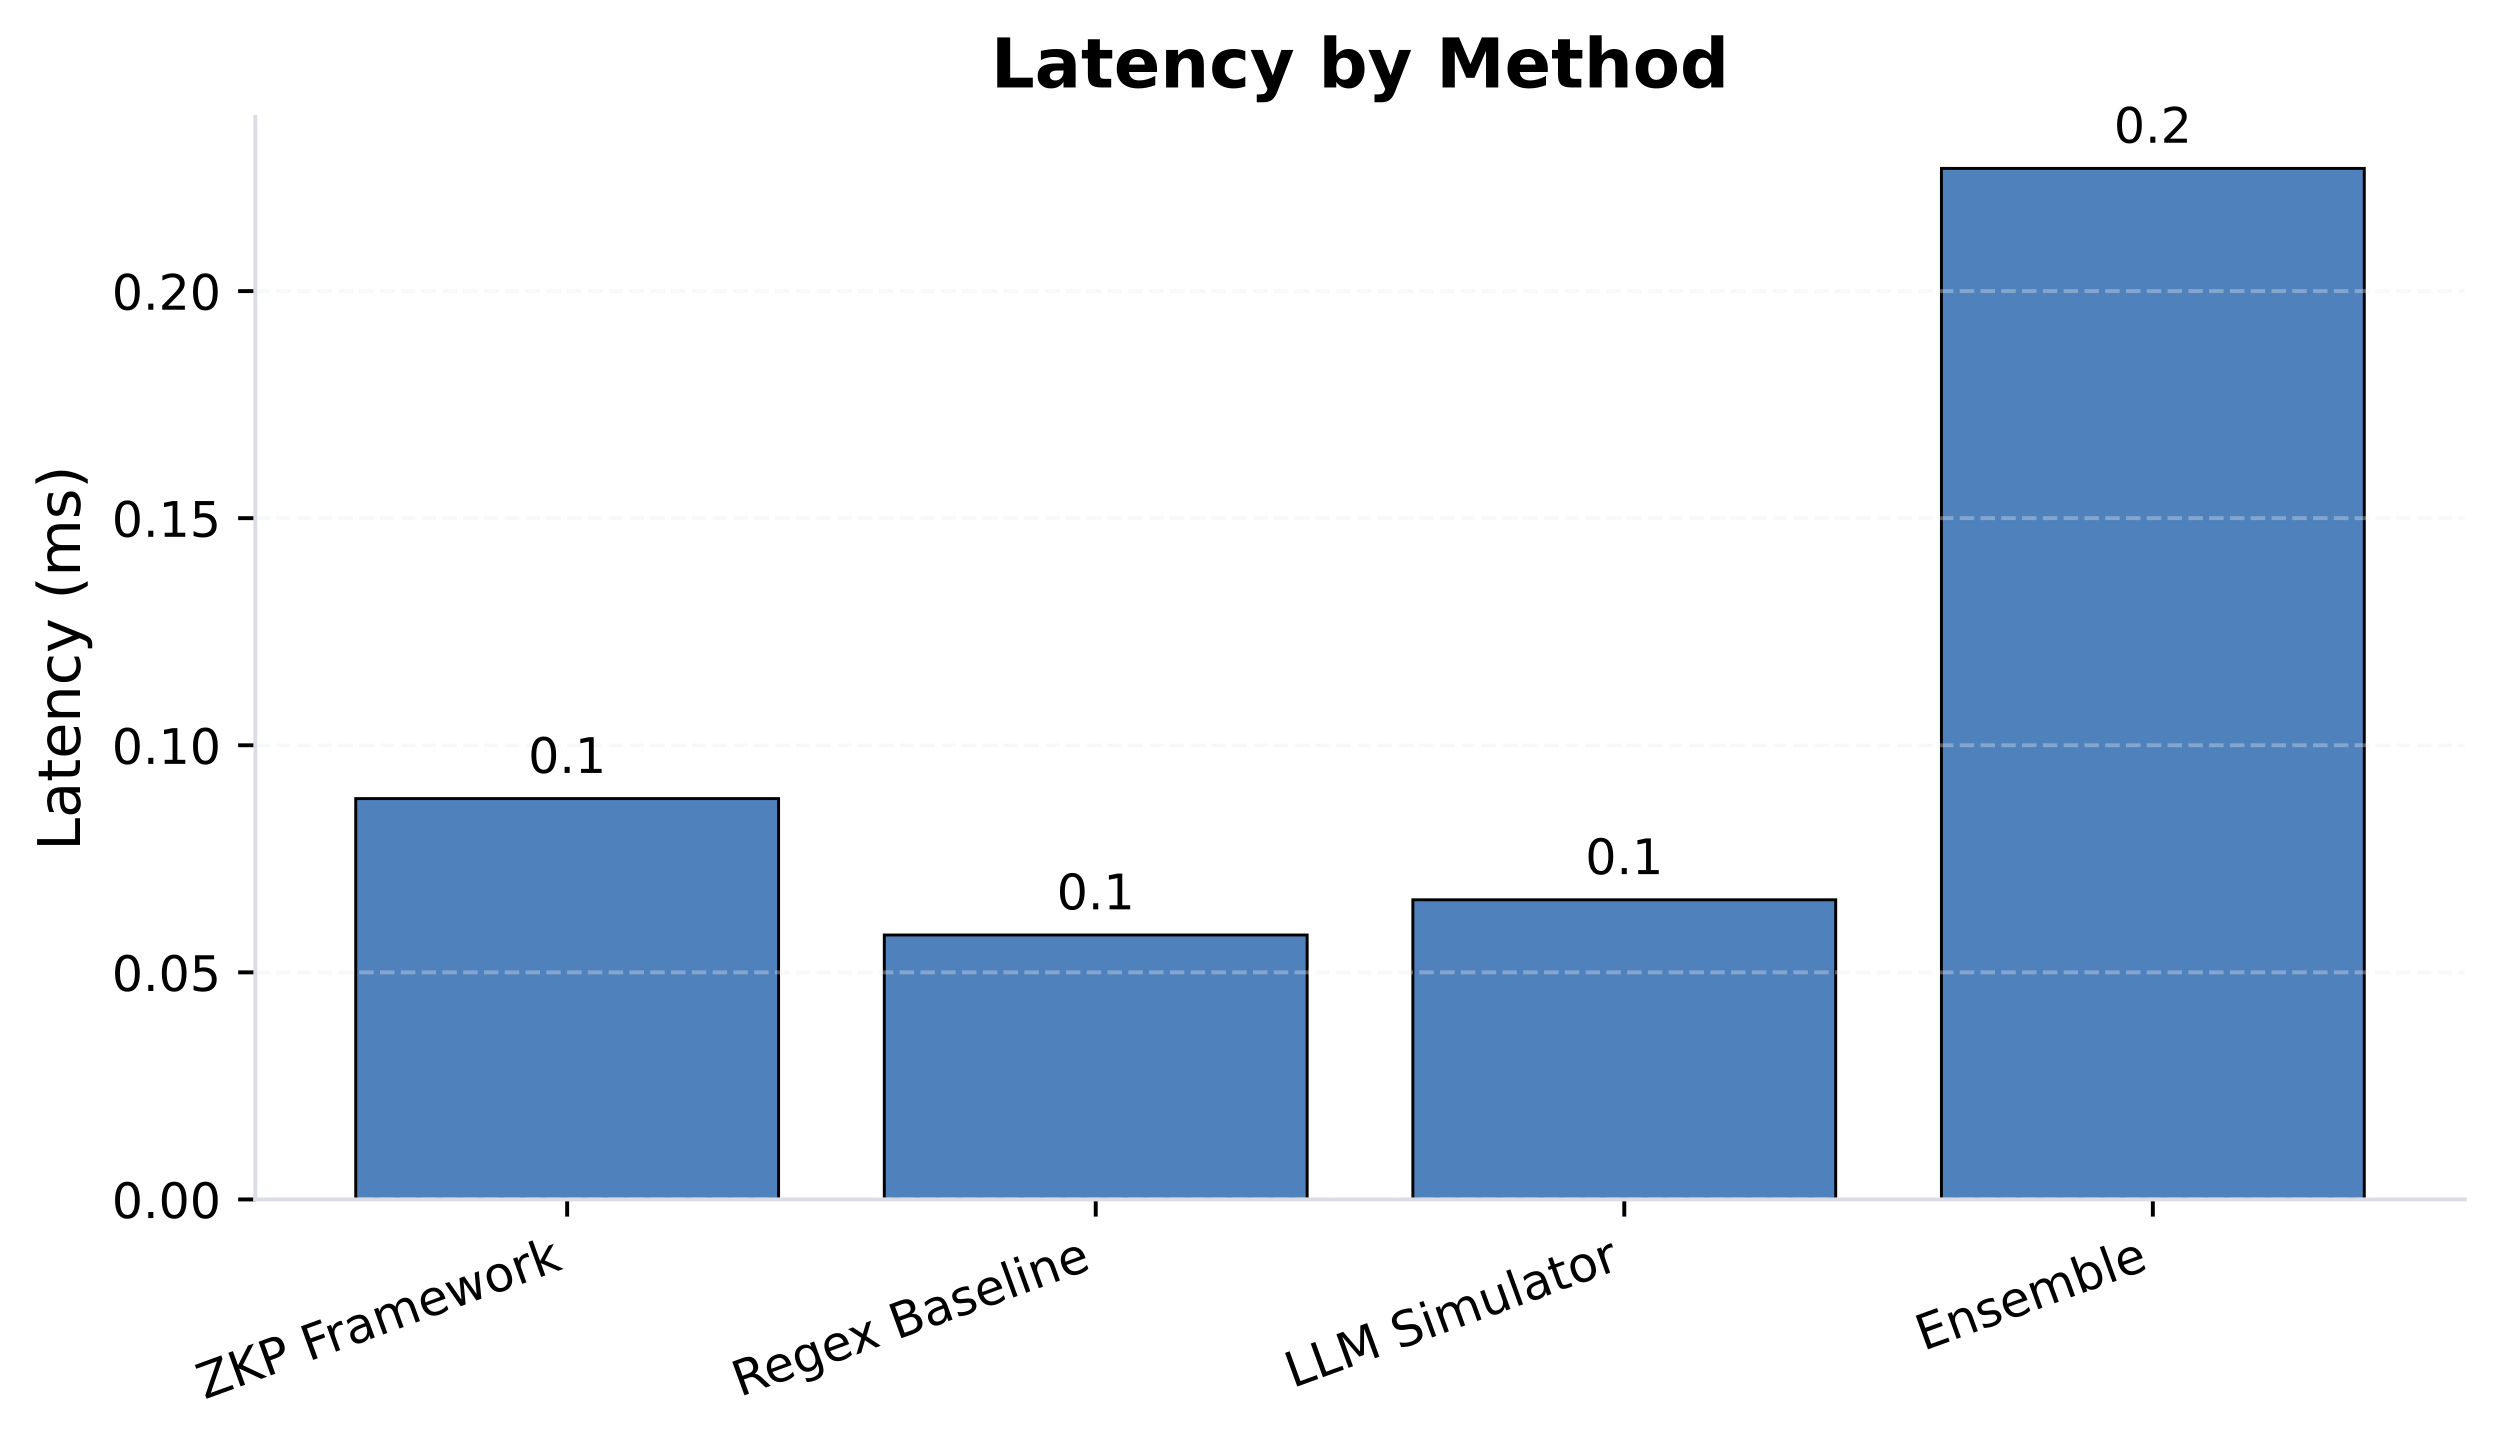
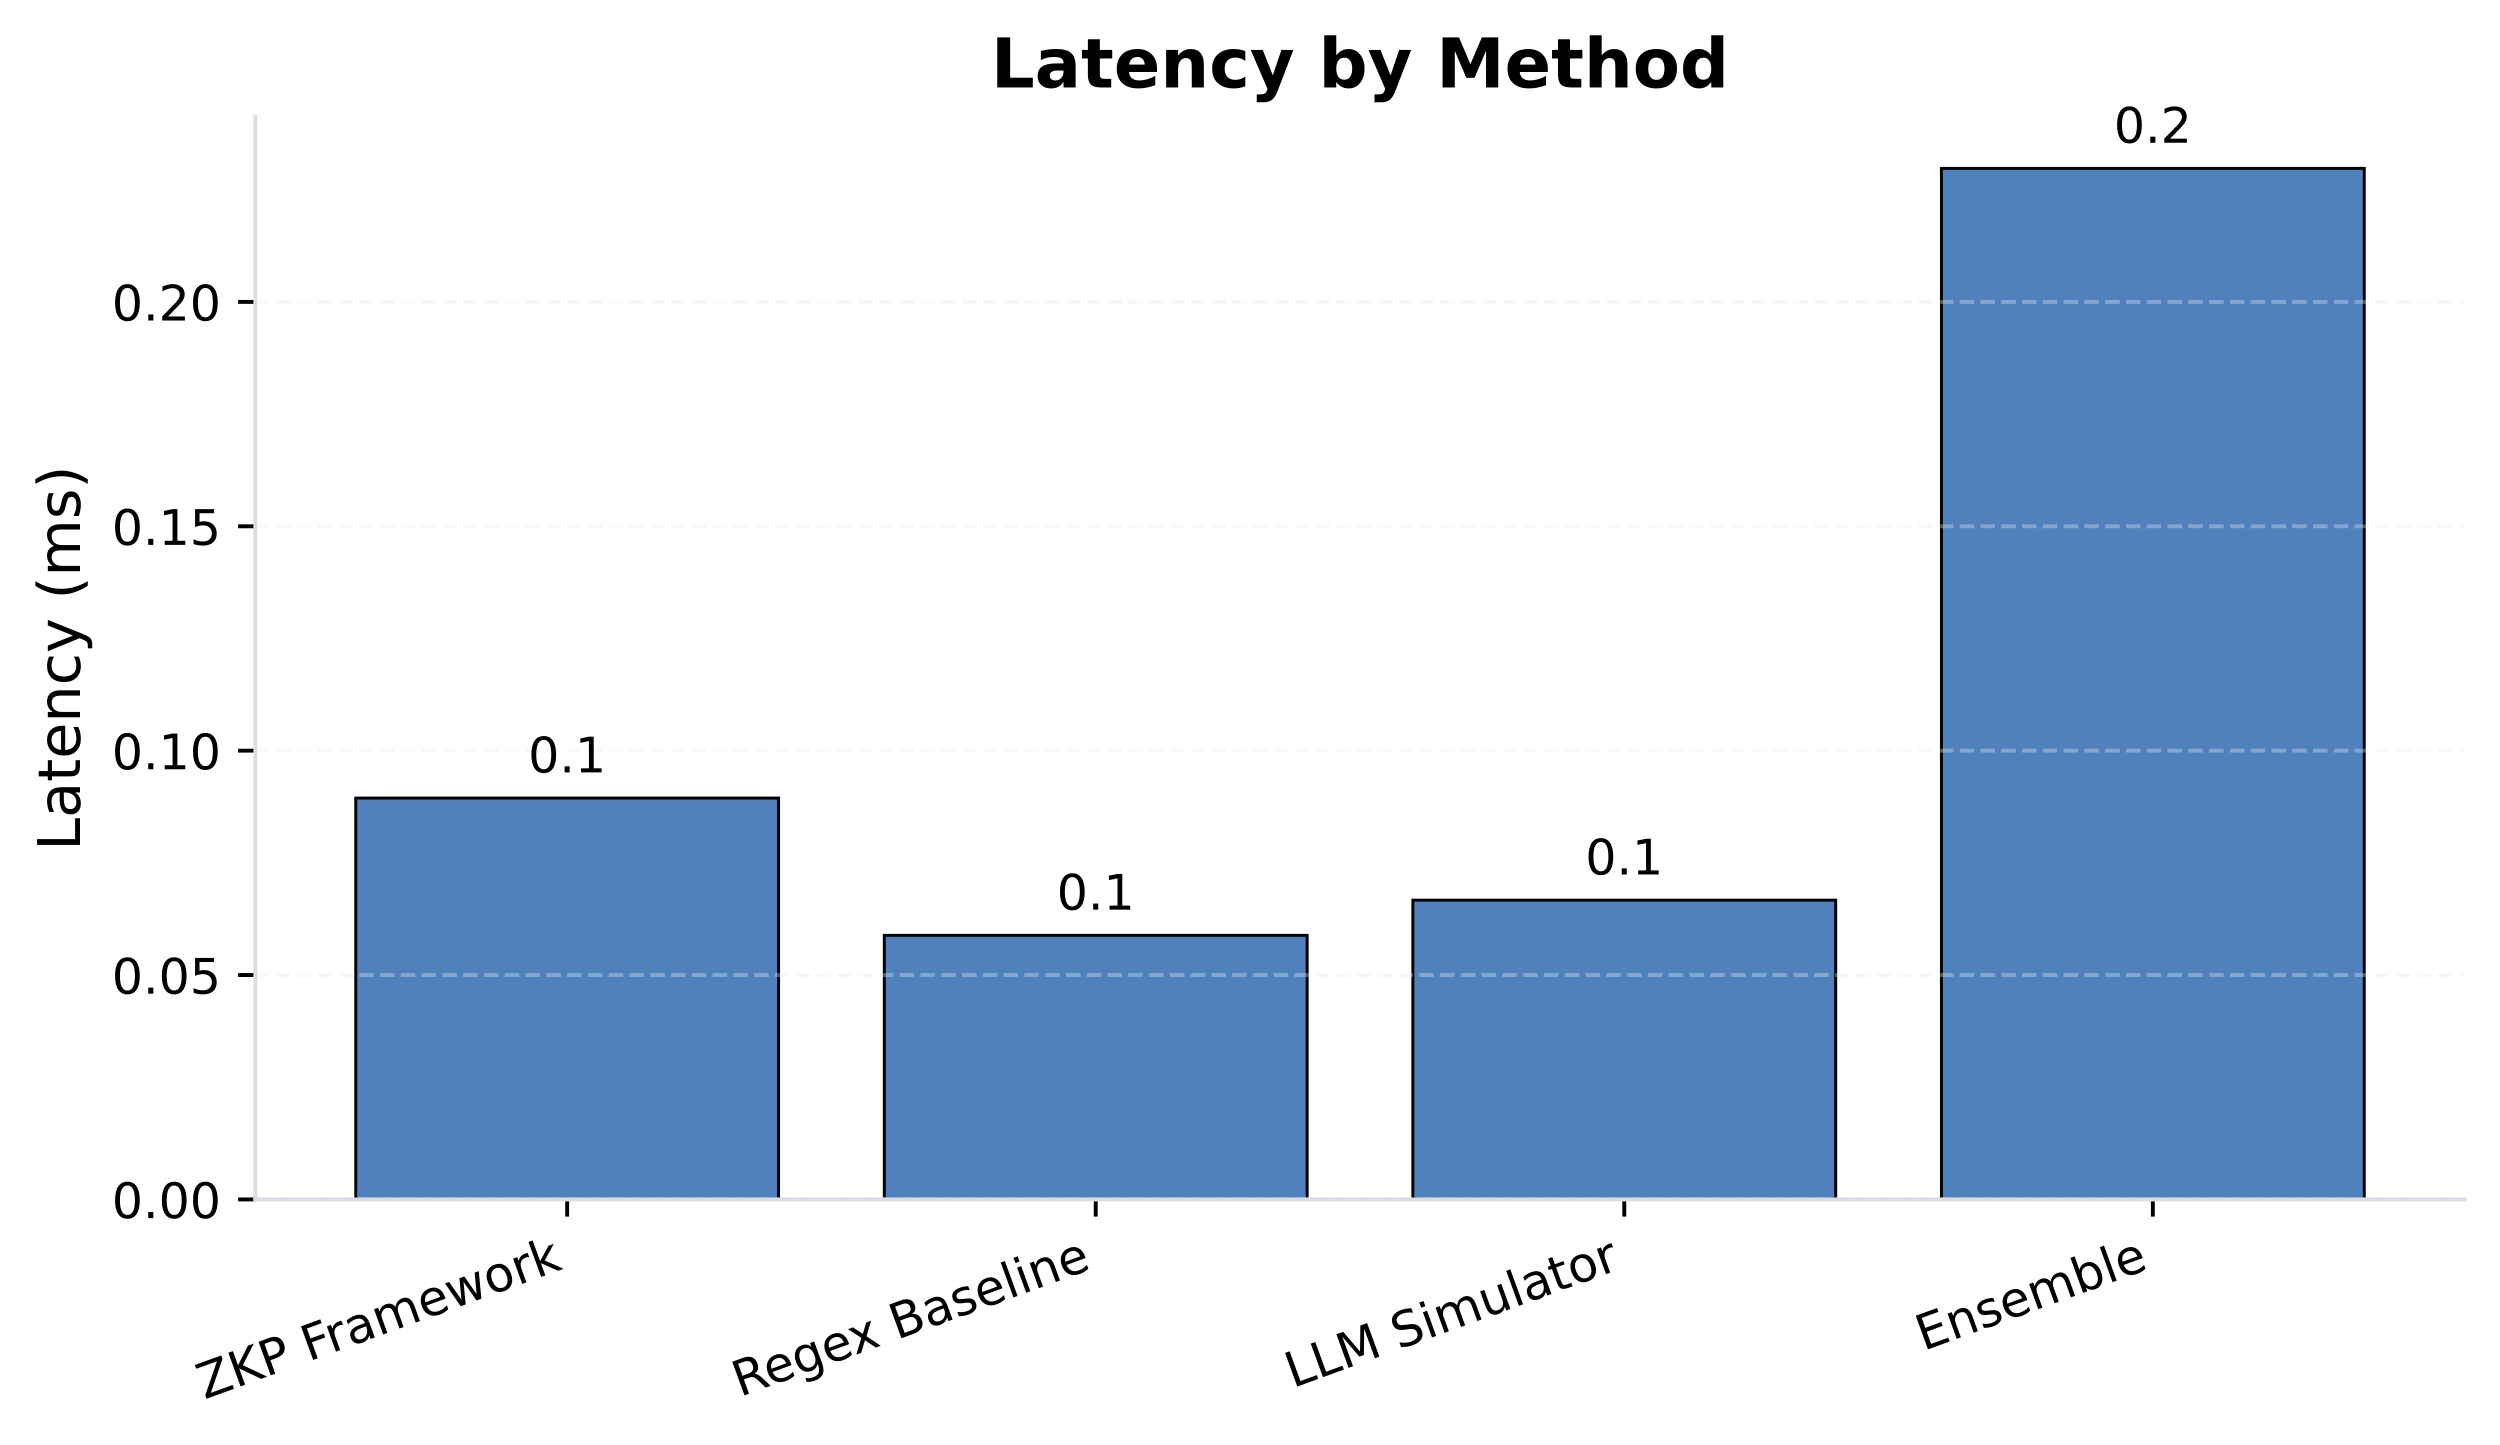
<svg xmlns="http://www.w3.org/2000/svg" xmlns:xlink="http://www.w3.org/1999/xlink" width="509.979pt" height="294.641pt" viewBox="0 0 509.979 294.641" version="1.1">
  <defs>
    <style type="text/css">*{stroke-linejoin: round; stroke-linecap: butt}</style>
  </defs>
  <g id="figure_1">
    <g id="patch_1">
      <path d="M 0 294.641  L 509.979 294.641  L 509.979 0  L 0 0  L 0 294.641  z " style="fill: none" />
    </g>
    <g id="axes_1">
      <g id="patch_2">
        <path d="M 52.079 244.678  L 502.779 244.678  L 502.779 23.838  L 52.079 23.838  L 52.079 244.678  z " style="fill: none" />
      </g>
      <g id="patch_3">
-         <path d="M 72.566 244.678  L 158.824 244.678  L 158.824 162.906  L 72.566 162.906  z " clip-path="url(#p2e7a8daeb6)" style="fill: #4f81bd; stroke: #000000; stroke-width: 0.6; stroke-linejoin: miter" />
+         <path d="M 72.566 244.678  L 158.824 244.678  L 158.824 162.802  L 72.566 162.802  z " clip-path="url(#p91093e3428)" style="fill: #4f81bd; stroke: #000000; stroke-width: 0.6; stroke-linejoin: miter" />
      </g>
      <g id="patch_4">
-         <path d="M 180.389 244.678  L 266.647 244.678  L 266.647 190.732  L 180.389 190.732  z " clip-path="url(#p2e7a8daeb6)" style="fill: #4f81bd; stroke: #000000; stroke-width: 0.6; stroke-linejoin: miter" />
+         <path d="M 180.389 244.678  L 266.647 244.678  L 266.647 190.795  L 180.389 190.795  z " clip-path="url(#p91093e3428)" style="fill: #4f81bd; stroke: #000000; stroke-width: 0.6; stroke-linejoin: miter" />
      </g>
      <g id="patch_5">
-         <path d="M 288.212 244.678  L 374.47 244.678  L 374.47 183.552  L 288.212 183.552  z " clip-path="url(#p2e7a8daeb6)" style="fill: #4f81bd; stroke: #000000; stroke-width: 0.6; stroke-linejoin: miter" />
+         <path d="M 288.212 244.678  L 374.47 244.678  L 374.47 183.622  L 288.212 183.622  z " clip-path="url(#p91093e3428)" style="fill: #4f81bd; stroke: #000000; stroke-width: 0.6; stroke-linejoin: miter" />
      </g>
      <g id="patch_6">
-         <path d="M 396.035 244.678  L 482.293 244.678  L 482.293 34.354  L 396.035 34.354  z " clip-path="url(#p2e7a8daeb6)" style="fill: #4f81bd; stroke: #000000; stroke-width: 0.6; stroke-linejoin: miter" />
+         <path d="M 396.035 244.678  L 482.293 244.678  L 482.293 34.354  L 396.035 34.354  z " clip-path="url(#p91093e3428)" style="fill: #4f81bd; stroke: #000000; stroke-width: 0.6; stroke-linejoin: miter" />
      </g>
      <g id="matplotlib.axis_1">
        <g id="xtick_1">
          <g id="line2d_1">
            <defs>
-               <path id="m4821a9be73" d="M 0 0  L 0 3.5  " style="stroke: #000000; stroke-width: 0.8" />
+               <path id="m690036261f" d="M 0 0  L 0 3.5  " style="stroke: #000000; stroke-width: 0.8" />
            </defs>
            <g>
-               <use xlink:href="#m4821a9be73" x="115.695" y="244.678" style="stroke: #000000; stroke-width: 0.8" />
+               <use xlink:href="#m690036261f" x="115.695" y="244.678" style="stroke: #000000; stroke-width: 0.8" />
            </g>
          </g>
          <g id="text_1">
            <g transform="translate(41.71257 285.4866) rotate(-20) scale(0.1 -0.1)">
              <defs>
                <path id="DejaVuSans-5a" d="M 359 4666  L 4025 4666  L 4025 4184  L 1075 531  L 4097 531  L 4097 0  L 288 0  L 288 481  L 3238 4134  L 359 4134  L 359 4666  z " transform="scale(0.015625)" />
                <path id="DejaVuSans-4b" d="M 628 4666  L 1259 4666  L 1259 2694  L 3353 4666  L 4166 4666  L 1850 2491  L 4331 0  L 3500 0  L 1259 2247  L 1259 0  L 628 0  L 628 4666  z " transform="scale(0.015625)" />
                <path id="DejaVuSans-50" d="M 1259 4147  L 1259 2394  L 2053 2394  Q 2494 2394 2734 2622  Q 2975 2850 2975 3272  Q 2975 3691 2734 3919  Q 2494 4147 2053 4147  L 1259 4147  z M 628 4666  L 2053 4666  Q 2838 4666 3239 4311  Q 3641 3956 3641 3272  Q 3641 2581 3239 2228  Q 2838 1875 2053 1875  L 1259 1875  L 1259 0  L 628 0  L 628 4666  z " transform="scale(0.015625)" />
                <path id="DejaVuSans-20" transform="scale(0.015625)" />
                <path id="DejaVuSans-46" d="M 628 4666  L 3309 4666  L 3309 4134  L 1259 4134  L 1259 2759  L 3109 2759  L 3109 2228  L 1259 2228  L 1259 0  L 628 0  L 628 4666  z " transform="scale(0.015625)" />
                <path id="DejaVuSans-72" d="M 2631 2963  Q 2534 3019 2420 3045  Q 2306 3072 2169 3072  Q 1681 3072 1420 2755  Q 1159 2438 1159 1844  L 1159 0  L 581 0  L 581 3500  L 1159 3500  L 1159 2956  Q 1341 3275 1631 3429  Q 1922 3584 2338 3584  Q 2397 3584 2469 3576  Q 2541 3569 2628 3553  L 2631 2963  z " transform="scale(0.015625)" />
                <path id="DejaVuSans-61" d="M 2194 1759  Q 1497 1759 1228 1600  Q 959 1441 959 1056  Q 959 750 1161 570  Q 1363 391 1709 391  Q 2188 391 2477 730  Q 2766 1069 2766 1631  L 2766 1759  L 2194 1759  z M 3341 1997  L 3341 0  L 2766 0  L 2766 531  Q 2569 213 2275 61  Q 1981 -91 1556 -91  Q 1019 -91 701 211  Q 384 513 384 1019  Q 384 1609 779 1909  Q 1175 2209 1959 2209  L 2766 2209  L 2766 2266  Q 2766 2663 2505 2880  Q 2244 3097 1772 3097  Q 1472 3097 1187 3025  Q 903 2953 641 2809  L 641 3341  Q 956 3463 1253 3523  Q 1550 3584 1831 3584  Q 2591 3584 2966 3190  Q 3341 2797 3341 1997  z " transform="scale(0.015625)" />
                <path id="DejaVuSans-6d" d="M 3328 2828  Q 3544 3216 3844 3400  Q 4144 3584 4550 3584  Q 5097 3584 5394 3201  Q 5691 2819 5691 2113  L 5691 0  L 5113 0  L 5113 2094  Q 5113 2597 4934 2840  Q 4756 3084 4391 3084  Q 3944 3084 3684 2787  Q 3425 2491 3425 1978  L 3425 0  L 2847 0  L 2847 2094  Q 2847 2600 2669 2842  Q 2491 3084 2119 3084  Q 1678 3084 1418 2786  Q 1159 2488 1159 1978  L 1159 0  L 581 0  L 581 3500  L 1159 3500  L 1159 2956  Q 1356 3278 1631 3431  Q 1906 3584 2284 3584  Q 2666 3584 2933 3390  Q 3200 3197 3328 2828  z " transform="scale(0.015625)" />
                <path id="DejaVuSans-65" d="M 3597 1894  L 3597 1613  L 953 1613  Q 991 1019 1311 708  Q 1631 397 2203 397  Q 2534 397 2845 478  Q 3156 559 3463 722  L 3463 178  Q 3153 47 2828 -22  Q 2503 -91 2169 -91  Q 1331 -91 842 396  Q 353 884 353 1716  Q 353 2575 817 3079  Q 1281 3584 2069 3584  Q 2775 3584 3186 3129  Q 3597 2675 3597 1894  z M 3022 2063  Q 3016 2534 2758 2815  Q 2500 3097 2075 3097  Q 1594 3097 1305 2825  Q 1016 2553 972 2059  L 3022 2063  z " transform="scale(0.015625)" />
                <path id="DejaVuSans-77" d="M 269 3500  L 844 3500  L 1563 769  L 2278 3500  L 2956 3500  L 3675 769  L 4391 3500  L 4966 3500  L 4050 0  L 3372 0  L 2619 2869  L 1863 0  L 1184 0  L 269 3500  z " transform="scale(0.015625)" />
                <path id="DejaVuSans-6f" d="M 1959 3097  Q 1497 3097 1228 2736  Q 959 2375 959 1747  Q 959 1119 1226 758  Q 1494 397 1959 397  Q 2419 397 2687 759  Q 2956 1122 2956 1747  Q 2956 2369 2687 2733  Q 2419 3097 1959 3097  z M 1959 3584  Q 2709 3584 3137 3096  Q 3566 2609 3566 1747  Q 3566 888 3137 398  Q 2709 -91 1959 -91  Q 1206 -91 779 398  Q 353 888 353 1747  Q 353 2609 779 3096  Q 1206 3584 1959 3584  z " transform="scale(0.015625)" />
                <path id="DejaVuSans-6b" d="M 581 4863  L 1159 4863  L 1159 1991  L 2875 3500  L 3609 3500  L 1753 1863  L 3688 0  L 2938 0  L 1159 1709  L 1159 0  L 581 0  L 581 4863  z " transform="scale(0.015625)" />
              </defs>
              <use xlink:href="#DejaVuSans-5a" />
              <use xlink:href="#DejaVuSans-4b" transform="translate(68.50586 0)" />
              <use xlink:href="#DejaVuSans-50" transform="translate(134.082 0)" />
              <use xlink:href="#DejaVuSans-20" transform="translate(194.3848 0)" />
              <use xlink:href="#DejaVuSans-46" transform="translate(226.1719 0)" />
              <use xlink:href="#DejaVuSans-72" transform="translate(276.4414 0)" />
              <use xlink:href="#DejaVuSans-61" transform="translate(317.5547 0)" />
              <use xlink:href="#DejaVuSans-6d" transform="translate(378.834 0)" />
              <use xlink:href="#DejaVuSans-65" transform="translate(476.2461 0)" />
              <use xlink:href="#DejaVuSans-77" transform="translate(537.7695 0)" />
              <use xlink:href="#DejaVuSans-6f" transform="translate(619.5566 0)" />
              <use xlink:href="#DejaVuSans-72" transform="translate(680.7383 0)" />
              <use xlink:href="#DejaVuSans-6b" transform="translate(721.8516 0)" />
            </g>
          </g>
        </g>
        <g id="xtick_2">
          <g id="line2d_2">
            <g>
-               <use xlink:href="#m4821a9be73" x="223.518" y="244.678" style="stroke: #000000; stroke-width: 0.8" />
+               <use xlink:href="#m690036261f" x="223.518" y="244.678" style="stroke: #000000; stroke-width: 0.8" />
            </g>
          </g>
          <g id="text_2">
            <g transform="translate(150.9451 284.9735) rotate(-20) scale(0.1 -0.1)">
              <defs>
                <path id="DejaVuSans-52" d="M 2841 2188  Q 3044 2119 3236 1894  Q 3428 1669 3622 1275  L 4263 0  L 3584 0  L 2988 1197  Q 2756 1666 2539 1819  Q 2322 1972 1947 1972  L 1259 1972  L 1259 0  L 628 0  L 628 4666  L 2053 4666  Q 2853 4666 3247 4331  Q 3641 3997 3641 3322  Q 3641 2881 3436 2590  Q 3231 2300 2841 2188  z M 1259 4147  L 1259 2491  L 2053 2491  Q 2509 2491 2742 2702  Q 2975 2913 2975 3322  Q 2975 3731 2742 3939  Q 2509 4147 2053 4147  L 1259 4147  z " transform="scale(0.015625)" />
                <path id="DejaVuSans-67" d="M 2906 1791  Q 2906 2416 2648 2759  Q 2391 3103 1925 3103  Q 1463 3103 1205 2759  Q 947 2416 947 1791  Q 947 1169 1205 825  Q 1463 481 1925 481  Q 2391 481 2648 825  Q 2906 1169 2906 1791  z M 3481 434  Q 3481 -459 3084 -895  Q 2688 -1331 1869 -1331  Q 1566 -1331 1297 -1286  Q 1028 -1241 775 -1147  L 775 -588  Q 1028 -725 1275 -790  Q 1522 -856 1778 -856  Q 2344 -856 2625 -561  Q 2906 -266 2906 331  L 2906 616  Q 2728 306 2450 153  Q 2172 0 1784 0  Q 1141 0 747 490  Q 353 981 353 1791  Q 353 2603 747 3093  Q 1141 3584 1784 3584  Q 2172 3584 2450 3431  Q 2728 3278 2906 2969  L 2906 3500  L 3481 3500  L 3481 434  z " transform="scale(0.015625)" />
                <path id="DejaVuSans-78" d="M 3513 3500  L 2247 1797  L 3578 0  L 2900 0  L 1881 1375  L 863 0  L 184 0  L 1544 1831  L 300 3500  L 978 3500  L 1906 2253  L 2834 3500  L 3513 3500  z " transform="scale(0.015625)" />
                <path id="DejaVuSans-42" d="M 1259 2228  L 1259 519  L 2272 519  Q 2781 519 3026 730  Q 3272 941 3272 1375  Q 3272 1813 3026 2020  Q 2781 2228 2272 2228  L 1259 2228  z M 1259 4147  L 1259 2741  L 2194 2741  Q 2656 2741 2882 2914  Q 3109 3088 3109 3444  Q 3109 3797 2882 3972  Q 2656 4147 2194 4147  L 1259 4147  z M 628 4666  L 2241 4666  Q 2963 4666 3353 4366  Q 3744 4066 3744 3513  Q 3744 3084 3544 2831  Q 3344 2578 2956 2516  Q 3422 2416 3680 2098  Q 3938 1781 3938 1306  Q 3938 681 3513 340  Q 3088 0 2303 0  L 628 0  L 628 4666  z " transform="scale(0.015625)" />
                <path id="DejaVuSans-73" d="M 2834 3397  L 2834 2853  Q 2591 2978 2328 3040  Q 2066 3103 1784 3103  Q 1356 3103 1142 2972  Q 928 2841 928 2578  Q 928 2378 1081 2264  Q 1234 2150 1697 2047  L 1894 2003  Q 2506 1872 2764 1633  Q 3022 1394 3022 966  Q 3022 478 2636 193  Q 2250 -91 1575 -91  Q 1294 -91 989 -36  Q 684 19 347 128  L 347 722  Q 666 556 975 473  Q 1284 391 1588 391  Q 1994 391 2212 530  Q 2431 669 2431 922  Q 2431 1156 2273 1281  Q 2116 1406 1581 1522  L 1381 1569  Q 847 1681 609 1914  Q 372 2147 372 2553  Q 372 3047 722 3315  Q 1072 3584 1716 3584  Q 2034 3584 2315 3537  Q 2597 3491 2834 3397  z " transform="scale(0.015625)" />
                <path id="DejaVuSans-6c" d="M 603 4863  L 1178 4863  L 1178 0  L 603 0  L 603 4863  z " transform="scale(0.015625)" />
                <path id="DejaVuSans-69" d="M 603 3500  L 1178 3500  L 1178 0  L 603 0  L 603 3500  z M 603 4863  L 1178 4863  L 1178 4134  L 603 4134  L 603 4863  z " transform="scale(0.015625)" />
                <path id="DejaVuSans-6e" d="M 3513 2113  L 3513 0  L 2938 0  L 2938 2094  Q 2938 2591 2744 2837  Q 2550 3084 2163 3084  Q 1697 3084 1428 2787  Q 1159 2491 1159 1978  L 1159 0  L 581 0  L 581 3500  L 1159 3500  L 1159 2956  Q 1366 3272 1645 3428  Q 1925 3584 2291 3584  Q 2894 3584 3203 3211  Q 3513 2838 3513 2113  z " transform="scale(0.015625)" />
              </defs>
              <use xlink:href="#DejaVuSans-52" />
              <use xlink:href="#DejaVuSans-65" transform="translate(64.98242 0)" />
              <use xlink:href="#DejaVuSans-67" transform="translate(126.5059 0)" />
              <use xlink:href="#DejaVuSans-65" transform="translate(189.9824 0)" />
              <use xlink:href="#DejaVuSans-78" transform="translate(249.7559 0)" />
              <use xlink:href="#DejaVuSans-20" transform="translate(308.9355 0)" />
              <use xlink:href="#DejaVuSans-42" transform="translate(340.7227 0)" />
              <use xlink:href="#DejaVuSans-61" transform="translate(409.3262 0)" />
              <use xlink:href="#DejaVuSans-73" transform="translate(470.6055 0)" />
              <use xlink:href="#DejaVuSans-65" transform="translate(522.7051 0)" />
              <use xlink:href="#DejaVuSans-6c" transform="translate(584.2285 0)" />
              <use xlink:href="#DejaVuSans-69" transform="translate(612.0117 0)" />
              <use xlink:href="#DejaVuSans-6e" transform="translate(639.7949 0)" />
              <use xlink:href="#DejaVuSans-65" transform="translate(703.1738 0)" />
            </g>
          </g>
        </g>
        <g id="xtick_3">
          <g id="line2d_3">
            <g>
-               <use xlink:href="#m4821a9be73" x="331.341" y="244.678" style="stroke: #000000; stroke-width: 0.8" />
+               <use xlink:href="#m690036261f" x="331.341" y="244.678" style="stroke: #000000; stroke-width: 0.8" />
            </g>
          </g>
          <g id="text_3">
            <g transform="translate(263.7132 283.1737) rotate(-20) scale(0.1 -0.1)">
              <defs>
                <path id="DejaVuSans-4c" d="M 628 4666  L 1259 4666  L 1259 531  L 3531 531  L 3531 0  L 628 0  L 628 4666  z " transform="scale(0.015625)" />
                <path id="DejaVuSans-4d" d="M 628 4666  L 1569 4666  L 2759 1491  L 3956 4666  L 4897 4666  L 4897 0  L 4281 0  L 4281 4097  L 3078 897  L 2444 897  L 1241 4097  L 1241 0  L 628 0  L 628 4666  z " transform="scale(0.015625)" />
                <path id="DejaVuSans-53" d="M 3425 4513  L 3425 3897  Q 3066 4069 2747 4153  Q 2428 4238 2131 4238  Q 1616 4238 1336 4038  Q 1056 3838 1056 3469  Q 1056 3159 1242 3001  Q 1428 2844 1947 2747  L 2328 2669  Q 3034 2534 3370 2195  Q 3706 1856 3706 1288  Q 3706 609 3251 259  Q 2797 -91 1919 -91  Q 1588 -91 1214 -16  Q 841 59 441 206  L 441 856  Q 825 641 1194 531  Q 1563 422 1919 422  Q 2459 422 2753 634  Q 3047 847 3047 1241  Q 3047 1584 2836 1778  Q 2625 1972 2144 2069  L 1759 2144  Q 1053 2284 737 2584  Q 422 2884 422 3419  Q 422 4038 858 4394  Q 1294 4750 2059 4750  Q 2388 4750 2728 4690  Q 3069 4631 3425 4513  z " transform="scale(0.015625)" />
                <path id="DejaVuSans-75" d="M 544 1381  L 544 3500  L 1119 3500  L 1119 1403  Q 1119 906 1312 657  Q 1506 409 1894 409  Q 2359 409 2629 706  Q 2900 1003 2900 1516  L 2900 3500  L 3475 3500  L 3475 0  L 2900 0  L 2900 538  Q 2691 219 2414 64  Q 2138 -91 1772 -91  Q 1169 -91 856 284  Q 544 659 544 1381  z M 1991 3584  L 1991 3584  z " transform="scale(0.015625)" />
                <path id="DejaVuSans-74" d="M 1172 4494  L 1172 3500  L 2356 3500  L 2356 3053  L 1172 3053  L 1172 1153  Q 1172 725 1289 603  Q 1406 481 1766 481  L 2356 481  L 2356 0  L 1766 0  Q 1100 0 847 248  Q 594 497 594 1153  L 594 3053  L 172 3053  L 172 3500  L 594 3500  L 594 4494  L 1172 4494  z " transform="scale(0.015625)" />
              </defs>
              <use xlink:href="#DejaVuSans-4c" />
              <use xlink:href="#DejaVuSans-4c" transform="translate(55.71289 0)" />
              <use xlink:href="#DejaVuSans-4d" transform="translate(111.4258 0)" />
              <use xlink:href="#DejaVuSans-20" transform="translate(197.7051 0)" />
              <use xlink:href="#DejaVuSans-53" transform="translate(229.4922 0)" />
              <use xlink:href="#DejaVuSans-69" transform="translate(292.9688 0)" />
              <use xlink:href="#DejaVuSans-6d" transform="translate(320.752 0)" />
              <use xlink:href="#DejaVuSans-75" transform="translate(418.1641 0)" />
              <use xlink:href="#DejaVuSans-6c" transform="translate(481.543 0)" />
              <use xlink:href="#DejaVuSans-61" transform="translate(509.3262 0)" />
              <use xlink:href="#DejaVuSans-74" transform="translate(570.6055 0)" />
              <use xlink:href="#DejaVuSans-6f" transform="translate(609.8145 0)" />
              <use xlink:href="#DejaVuSans-72" transform="translate(670.9961 0)" />
            </g>
          </g>
        </g>
        <g id="xtick_4">
          <g id="line2d_4">
            <g>
-               <use xlink:href="#m4821a9be73" x="439.164" y="244.678" style="stroke: #000000; stroke-width: 0.8" />
+               <use xlink:href="#m690036261f" x="439.164" y="244.678" style="stroke: #000000; stroke-width: 0.8" />
            </g>
          </g>
          <g id="text_4">
            <g transform="translate(392.3709 275.5904) rotate(-20) scale(0.1 -0.1)">
              <defs>
                <path id="DejaVuSans-45" d="M 628 4666  L 3578 4666  L 3578 4134  L 1259 4134  L 1259 2753  L 3481 2753  L 3481 2222  L 1259 2222  L 1259 531  L 3634 531  L 3634 0  L 628 0  L 628 4666  z " transform="scale(0.015625)" />
                <path id="DejaVuSans-62" d="M 3116 1747  Q 3116 2381 2855 2742  Q 2594 3103 2138 3103  Q 1681 3103 1420 2742  Q 1159 2381 1159 1747  Q 1159 1113 1420 752  Q 1681 391 2138 391  Q 2594 391 2855 752  Q 3116 1113 3116 1747  z M 1159 2969  Q 1341 3281 1617 3432  Q 1894 3584 2278 3584  Q 2916 3584 3314 3078  Q 3713 2572 3713 1747  Q 3713 922 3314 415  Q 2916 -91 2278 -91  Q 1894 -91 1617 61  Q 1341 213 1159 525  L 1159 0  L 581 0  L 581 4863  L 1159 4863  L 1159 2969  z " transform="scale(0.015625)" />
              </defs>
              <use xlink:href="#DejaVuSans-45" />
              <use xlink:href="#DejaVuSans-6e" transform="translate(63.18359 0)" />
              <use xlink:href="#DejaVuSans-73" transform="translate(126.5625 0)" />
              <use xlink:href="#DejaVuSans-65" transform="translate(178.6621 0)" />
              <use xlink:href="#DejaVuSans-6d" transform="translate(240.1855 0)" />
              <use xlink:href="#DejaVuSans-62" transform="translate(337.5977 0)" />
              <use xlink:href="#DejaVuSans-6c" transform="translate(401.0742 0)" />
              <use xlink:href="#DejaVuSans-65" transform="translate(428.8574 0)" />
            </g>
          </g>
        </g>
      </g>
      <g id="matplotlib.axis_2">
        <g id="ytick_1">
          <g id="line2d_5">
-             <path d="M 52.079 244.678  L 502.779 244.678  " clip-path="url(#p2e7a8daeb6)" style="fill: none; stroke-dasharray: 2.96,1.28; stroke-dashoffset: 0; stroke: #e9ecef; stroke-opacity: 0.35; stroke-width: 0.8" />
+             <path d="M 52.079 244.678  L 502.779 244.678  " clip-path="url(#p91093e3428)" style="fill: none; stroke-dasharray: 2.96,1.28; stroke-dashoffset: 0; stroke: #e9ecef; stroke-opacity: 0.35; stroke-width: 0.8" />
          </g>
          <g id="line2d_6">
            <defs>
-               <path id="m08a7635247" d="M 0 0  L -3.5 0  " style="stroke: #000000; stroke-width: 0.8" />
+               <path id="mc481700c1f" d="M 0 0  L -3.5 0  " style="stroke: #000000; stroke-width: 0.8" />
            </defs>
            <g>
-               <use xlink:href="#m08a7635247" x="52.079" y="244.678" style="stroke: #000000; stroke-width: 0.8" />
+               <use xlink:href="#mc481700c1f" x="52.079" y="244.678" style="stroke: #000000; stroke-width: 0.8" />
            </g>
          </g>
          <g id="text_5">
            <g transform="translate(22.81375 248.4771) scale(0.1 -0.1)">
              <defs>
                <path id="DejaVuSans-30" d="M 2034 4250  Q 1547 4250 1301 3770  Q 1056 3291 1056 2328  Q 1056 1369 1301 889  Q 1547 409 2034 409  Q 2525 409 2770 889  Q 3016 1369 3016 2328  Q 3016 3291 2770 3770  Q 2525 4250 2034 4250  z M 2034 4750  Q 2819 4750 3233 4129  Q 3647 3509 3647 2328  Q 3647 1150 3233 529  Q 2819 -91 2034 -91  Q 1250 -91 836 529  Q 422 1150 422 2328  Q 422 3509 836 4129  Q 1250 4750 2034 4750  z " transform="scale(0.015625)" />
                <path id="DejaVuSans-2e" d="M 684 794  L 1344 794  L 1344 0  L 684 0  L 684 794  z " transform="scale(0.015625)" />
              </defs>
              <use xlink:href="#DejaVuSans-30" />
              <use xlink:href="#DejaVuSans-2e" transform="translate(63.62305 0)" />
              <use xlink:href="#DejaVuSans-30" transform="translate(95.41016 0)" />
              <use xlink:href="#DejaVuSans-30" transform="translate(159.0332 0)" />
            </g>
          </g>
        </g>
        <g id="ytick_2">
          <g id="line2d_7">
-             <path d="M 52.079 198.353  L 502.779 198.353  " clip-path="url(#p2e7a8daeb6)" style="fill: none; stroke-dasharray: 2.96,1.28; stroke-dashoffset: 0; stroke: #e9ecef; stroke-opacity: 0.35; stroke-width: 0.8" />
+             <path d="M 52.079 198.903  L 502.779 198.903  " clip-path="url(#p91093e3428)" style="fill: none; stroke-dasharray: 2.96,1.28; stroke-dashoffset: 0; stroke: #e9ecef; stroke-opacity: 0.35; stroke-width: 0.8" />
          </g>
          <g id="line2d_8">
            <g>
-               <use xlink:href="#m08a7635247" x="52.079" y="198.353" style="stroke: #000000; stroke-width: 0.8" />
+               <use xlink:href="#mc481700c1f" x="52.079" y="198.903" style="stroke: #000000; stroke-width: 0.8" />
            </g>
          </g>
          <g id="text_6">
-             <g transform="translate(22.81375 202.1522) scale(0.1 -0.1)">
+             <g transform="translate(22.81375 202.7027) scale(0.1 -0.1)">
              <defs>
                <path id="DejaVuSans-35" d="M 691 4666  L 3169 4666  L 3169 4134  L 1269 4134  L 1269 2991  Q 1406 3038 1543 3061  Q 1681 3084 1819 3084  Q 2600 3084 3056 2656  Q 3513 2228 3513 1497  Q 3513 744 3044 326  Q 2575 -91 1722 -91  Q 1428 -91 1123 -41  Q 819 9 494 109  L 494 744  Q 775 591 1075 516  Q 1375 441 1709 441  Q 2250 441 2565 725  Q 2881 1009 2881 1497  Q 2881 1984 2565 2268  Q 2250 2553 1709 2553  Q 1456 2553 1204 2497  Q 953 2441 691 2322  L 691 4666  z " transform="scale(0.015625)" />
              </defs>
              <use xlink:href="#DejaVuSans-30" />
              <use xlink:href="#DejaVuSans-2e" transform="translate(63.62305 0)" />
              <use xlink:href="#DejaVuSans-30" transform="translate(95.41016 0)" />
              <use xlink:href="#DejaVuSans-35" transform="translate(159.0332 0)" />
            </g>
          </g>
        </g>
        <g id="ytick_3">
          <g id="line2d_9">
-             <path d="M 52.079 152.028  L 502.779 152.028  " clip-path="url(#p2e7a8daeb6)" style="fill: none; stroke-dasharray: 2.96,1.28; stroke-dashoffset: 0; stroke: #e9ecef; stroke-opacity: 0.35; stroke-width: 0.8" />
+             <path d="M 52.079 153.129  L 502.779 153.129  " clip-path="url(#p91093e3428)" style="fill: none; stroke-dasharray: 2.96,1.28; stroke-dashoffset: 0; stroke: #e9ecef; stroke-opacity: 0.35; stroke-width: 0.8" />
          </g>
          <g id="line2d_10">
            <g>
-               <use xlink:href="#m08a7635247" x="52.079" y="152.028" style="stroke: #000000; stroke-width: 0.8" />
+               <use xlink:href="#mc481700c1f" x="52.079" y="153.129" style="stroke: #000000; stroke-width: 0.8" />
            </g>
          </g>
          <g id="text_7">
-             <g transform="translate(22.81375 155.8273) scale(0.1 -0.1)">
+             <g transform="translate(22.81375 156.9283) scale(0.1 -0.1)">
              <defs>
                <path id="DejaVuSans-31" d="M 794 531  L 1825 531  L 1825 4091  L 703 3866  L 703 4441  L 1819 4666  L 2450 4666  L 2450 531  L 3481 531  L 3481 0  L 794 0  L 794 531  z " transform="scale(0.015625)" />
              </defs>
              <use xlink:href="#DejaVuSans-30" />
              <use xlink:href="#DejaVuSans-2e" transform="translate(63.62305 0)" />
              <use xlink:href="#DejaVuSans-31" transform="translate(95.41016 0)" />
              <use xlink:href="#DejaVuSans-30" transform="translate(159.0332 0)" />
            </g>
          </g>
        </g>
        <g id="ytick_4">
          <g id="line2d_11">
-             <path d="M 52.079 105.703  L 502.779 105.703  " clip-path="url(#p2e7a8daeb6)" style="fill: none; stroke-dasharray: 2.96,1.28; stroke-dashoffset: 0; stroke: #e9ecef; stroke-opacity: 0.35; stroke-width: 0.8" />
+             <path d="M 52.079 107.355  L 502.779 107.355  " clip-path="url(#p91093e3428)" style="fill: none; stroke-dasharray: 2.96,1.28; stroke-dashoffset: 0; stroke: #e9ecef; stroke-opacity: 0.35; stroke-width: 0.8" />
          </g>
          <g id="line2d_12">
            <g>
-               <use xlink:href="#m08a7635247" x="52.079" y="105.703" style="stroke: #000000; stroke-width: 0.8" />
+               <use xlink:href="#mc481700c1f" x="52.079" y="107.355" style="stroke: #000000; stroke-width: 0.8" />
            </g>
          </g>
          <g id="text_8">
-             <g transform="translate(22.81375 109.5025) scale(0.1 -0.1)">
+             <g transform="translate(22.81375 111.154) scale(0.1 -0.1)">
              <use xlink:href="#DejaVuSans-30" />
              <use xlink:href="#DejaVuSans-2e" transform="translate(63.62305 0)" />
              <use xlink:href="#DejaVuSans-31" transform="translate(95.41016 0)" />
              <use xlink:href="#DejaVuSans-35" transform="translate(159.0332 0)" />
            </g>
          </g>
        </g>
        <g id="ytick_5">
          <g id="line2d_13">
-             <path d="M 52.079 59.378  L 502.779 59.378  " clip-path="url(#p2e7a8daeb6)" style="fill: none; stroke-dasharray: 2.96,1.28; stroke-dashoffset: 0; stroke: #e9ecef; stroke-opacity: 0.35; stroke-width: 0.8" />
+             <path d="M 52.079 61.58  L 502.779 61.58  " clip-path="url(#p91093e3428)" style="fill: none; stroke-dasharray: 2.96,1.28; stroke-dashoffset: 0; stroke: #e9ecef; stroke-opacity: 0.35; stroke-width: 0.8" />
          </g>
          <g id="line2d_14">
            <g>
-               <use xlink:href="#m08a7635247" x="52.079" y="59.378" style="stroke: #000000; stroke-width: 0.8" />
+               <use xlink:href="#mc481700c1f" x="52.079" y="61.58" style="stroke: #000000; stroke-width: 0.8" />
            </g>
          </g>
          <g id="text_9">
-             <g transform="translate(22.81375 63.17759) scale(0.1 -0.1)">
+             <g transform="translate(22.81375 65.37957) scale(0.1 -0.1)">
              <defs>
                <path id="DejaVuSans-32" d="M 1228 531  L 3431 531  L 3431 0  L 469 0  L 469 531  Q 828 903 1448 1529  Q 2069 2156 2228 2338  Q 2531 2678 2651 2914  Q 2772 3150 2772 3378  Q 2772 3750 2511 3984  Q 2250 4219 1831 4219  Q 1534 4219 1204 4116  Q 875 4013 500 3803  L 500 4441  Q 881 4594 1212 4672  Q 1544 4750 1819 4750  Q 2544 4750 2975 4387  Q 3406 4025 3406 3419  Q 3406 3131 3298 2873  Q 3191 2616 2906 2266  Q 2828 2175 2409 1742  Q 1991 1309 1228 531  z " transform="scale(0.015625)" />
              </defs>
              <use xlink:href="#DejaVuSans-30" />
              <use xlink:href="#DejaVuSans-2e" transform="translate(63.62305 0)" />
              <use xlink:href="#DejaVuSans-32" transform="translate(95.41016 0)" />
              <use xlink:href="#DejaVuSans-30" transform="translate(159.0332 0)" />
            </g>
          </g>
        </g>
        <g id="text_10">
          <g transform="translate(16.31812 173.5335) rotate(-90) scale(0.12 -0.12)">
            <defs>
              <path id="DejaVuSans-63" d="M 3122 3366  L 3122 2828  Q 2878 2963 2633 3030  Q 2388 3097 2138 3097  Q 1578 3097 1268 2742  Q 959 2388 959 1747  Q 959 1106 1268 751  Q 1578 397 2138 397  Q 2388 397 2633 464  Q 2878 531 3122 666  L 3122 134  Q 2881 22 2623 -34  Q 2366 -91 2075 -91  Q 1284 -91 818 406  Q 353 903 353 1747  Q 353 2603 823 3093  Q 1294 3584 2113 3584  Q 2378 3584 2631 3529  Q 2884 3475 3122 3366  z " transform="scale(0.015625)" />
              <path id="DejaVuSans-79" d="M 2059 -325  Q 1816 -950 1584 -1140  Q 1353 -1331 966 -1331  L 506 -1331  L 506 -850  L 844 -850  Q 1081 -850 1212 -737  Q 1344 -625 1503 -206  L 1606 56  L 191 3500  L 800 3500  L 1894 763  L 2988 3500  L 3597 3500  L 2059 -325  z " transform="scale(0.015625)" />
              <path id="DejaVuSans-28" d="M 1984 4856  Q 1566 4138 1362 3434  Q 1159 2731 1159 2009  Q 1159 1288 1364 580  Q 1569 -128 1984 -844  L 1484 -844  Q 1016 -109 783 600  Q 550 1309 550 2009  Q 550 2706 781 3412  Q 1013 4119 1484 4856  L 1984 4856  z " transform="scale(0.015625)" />
              <path id="DejaVuSans-29" d="M 513 4856  L 1013 4856  Q 1481 4119 1714 3412  Q 1947 2706 1947 2009  Q 1947 1309 1714 600  Q 1481 -109 1013 -844  L 513 -844  Q 928 -128 1133 580  Q 1338 1288 1338 2009  Q 1338 2731 1133 3434  Q 928 4138 513 4856  z " transform="scale(0.015625)" />
            </defs>
            <use xlink:href="#DejaVuSans-4c" />
            <use xlink:href="#DejaVuSans-61" transform="translate(55.71289 0)" />
            <use xlink:href="#DejaVuSans-74" transform="translate(116.9922 0)" />
            <use xlink:href="#DejaVuSans-65" transform="translate(156.2012 0)" />
            <use xlink:href="#DejaVuSans-6e" transform="translate(217.7246 0)" />
            <use xlink:href="#DejaVuSans-63" transform="translate(281.1035 0)" />
            <use xlink:href="#DejaVuSans-79" transform="translate(336.084 0)" />
            <use xlink:href="#DejaVuSans-20" transform="translate(395.2637 0)" />
            <use xlink:href="#DejaVuSans-28" transform="translate(427.0508 0)" />
            <use xlink:href="#DejaVuSans-6d" transform="translate(466.0645 0)" />
            <use xlink:href="#DejaVuSans-73" transform="translate(563.4766 0)" />
            <use xlink:href="#DejaVuSans-29" transform="translate(615.5762 0)" />
          </g>
        </g>
      </g>
      <g id="patch_7">
        <path d="M 52.079 244.678  L 52.079 23.838  " style="fill: none; stroke: #dadee4; stroke-width: 0.8; stroke-linejoin: miter; stroke-linecap: square" />
      </g>
      <g id="patch_8">
        <path d="M 52.079 244.678  L 502.779 244.678  " style="fill: none; stroke: #dadee4; stroke-width: 0.8; stroke-linejoin: miter; stroke-linecap: square" />
      </g>
      <g id="text_11">
-         <g transform="translate(107.7434 157.6713) scale(0.1 -0.1)">
+         <g transform="translate(107.7434 157.5677) scale(0.1 -0.1)">
          <use xlink:href="#DejaVuSans-30" />
          <use xlink:href="#DejaVuSans-2e" transform="translate(63.62305 0)" />
          <use xlink:href="#DejaVuSans-31" transform="translate(95.41016 0)" />
        </g>
      </g>
      <g id="text_12">
-         <g transform="translate(215.5663 185.4979) scale(0.1 -0.1)">
+         <g transform="translate(215.5663 185.5609) scale(0.1 -0.1)">
          <use xlink:href="#DejaVuSans-30" />
          <use xlink:href="#DejaVuSans-2e" transform="translate(63.62305 0)" />
          <use xlink:href="#DejaVuSans-31" transform="translate(95.41016 0)" />
        </g>
      </g>
      <g id="text_13">
-         <g transform="translate(323.3893 178.3174) scale(0.1 -0.1)">
+         <g transform="translate(323.3893 178.3872) scale(0.1 -0.1)">
          <use xlink:href="#DejaVuSans-30" />
          <use xlink:href="#DejaVuSans-2e" transform="translate(63.62305 0)" />
          <use xlink:href="#DejaVuSans-31" transform="translate(95.41016 0)" />
        </g>
      </g>
      <g id="text_14">
        <g transform="translate(431.2123 29.11946) scale(0.1 -0.1)">
          <use xlink:href="#DejaVuSans-30" />
          <use xlink:href="#DejaVuSans-2e" transform="translate(63.62305 0)" />
          <use xlink:href="#DejaVuSans-32" transform="translate(95.41016 0)" />
        </g>
      </g>
      <g id="text_15">
        <g transform="translate(202.1455 17.83781) scale(0.14 -0.14)">
          <defs>
            <path id="DejaVuSans-Bold-4c" d="M 588 4666  L 1791 4666  L 1791 909  L 3903 909  L 3903 0  L 588 0  L 588 4666  z " transform="scale(0.015625)" />
            <path id="DejaVuSans-Bold-61" d="M 2106 1575  Q 1756 1575 1579 1456  Q 1403 1338 1403 1106  Q 1403 894 1545 773  Q 1688 653 1941 653  Q 2256 653 2472 879  Q 2688 1106 2688 1447  L 2688 1575  L 2106 1575  z M 3816 1997  L 3816 0  L 2688 0  L 2688 519  Q 2463 200 2181 54  Q 1900 -91 1497 -91  Q 953 -91 614 226  Q 275 544 275 1050  Q 275 1666 698 1953  Q 1122 2241 2028 2241  L 2688 2241  L 2688 2328  Q 2688 2594 2478 2717  Q 2269 2841 1825 2841  Q 1466 2841 1156 2769  Q 847 2697 581 2553  L 581 3406  Q 941 3494 1303 3539  Q 1666 3584 2028 3584  Q 2975 3584 3395 3211  Q 3816 2838 3816 1997  z " transform="scale(0.015625)" />
            <path id="DejaVuSans-Bold-74" d="M 1759 4494  L 1759 3500  L 2913 3500  L 2913 2700  L 1759 2700  L 1759 1216  Q 1759 972 1856 886  Q 1953 800 2241 800  L 2816 800  L 2816 0  L 1856 0  Q 1194 0 917 276  Q 641 553 641 1216  L 641 2700  L 84 2700  L 84 3500  L 641 3500  L 641 4494  L 1759 4494  z " transform="scale(0.015625)" />
            <path id="DejaVuSans-Bold-65" d="M 4031 1759  L 4031 1441  L 1416 1441  Q 1456 1047 1700 850  Q 1944 653 2381 653  Q 2734 653 3104 758  Q 3475 863 3866 1075  L 3866 213  Q 3469 63 3072 -14  Q 2675 -91 2278 -91  Q 1328 -91 801 392  Q 275 875 275 1747  Q 275 2603 792 3093  Q 1309 3584 2216 3584  Q 3041 3584 3536 3087  Q 4031 2591 4031 1759  z M 2881 2131  Q 2881 2450 2695 2645  Q 2509 2841 2209 2841  Q 1884 2841 1681 2658  Q 1478 2475 1428 2131  L 2881 2131  z " transform="scale(0.015625)" />
            <path id="DejaVuSans-Bold-6e" d="M 4056 2131  L 4056 0  L 2931 0  L 2931 347  L 2931 1631  Q 2931 2084 2911 2256  Q 2891 2428 2841 2509  Q 2775 2619 2662 2680  Q 2550 2741 2406 2741  Q 2056 2741 1856 2470  Q 1656 2200 1656 1722  L 1656 0  L 538 0  L 538 3500  L 1656 3500  L 1656 2988  Q 1909 3294 2193 3439  Q 2478 3584 2822 3584  Q 3428 3584 3742 3212  Q 4056 2841 4056 2131  z " transform="scale(0.015625)" />
            <path id="DejaVuSans-Bold-63" d="M 3366 3391  L 3366 2478  Q 3138 2634 2908 2709  Q 2678 2784 2431 2784  Q 1963 2784 1702 2511  Q 1441 2238 1441 1747  Q 1441 1256 1702 982  Q 1963 709 2431 709  Q 2694 709 2930 787  Q 3166 866 3366 1019  L 3366 103  Q 3103 6 2833 -42  Q 2563 -91 2291 -91  Q 1344 -91 809 395  Q 275 881 275 1747  Q 275 2613 809 3098  Q 1344 3584 2291 3584  Q 2566 3584 2833 3536  Q 3100 3488 3366 3391  z " transform="scale(0.015625)" />
            <path id="DejaVuSans-Bold-79" d="M 78 3500  L 1197 3500  L 2138 1125  L 2938 3500  L 4056 3500  L 2584 -331  Q 2363 -916 2067 -1148  Q 1772 -1381 1288 -1381  L 641 -1381  L 641 -647  L 991 -647  Q 1275 -647 1404 -556  Q 1534 -466 1606 -231  L 1638 -134  L 78 3500  z " transform="scale(0.015625)" />
            <path id="DejaVuSans-Bold-20" transform="scale(0.015625)" />
            <path id="DejaVuSans-Bold-62" d="M 2400 722  Q 2759 722 2948 984  Q 3138 1247 3138 1747  Q 3138 2247 2948 2509  Q 2759 2772 2400 2772  Q 2041 2772 1848 2508  Q 1656 2244 1656 1747  Q 1656 1250 1848 986  Q 2041 722 2400 722  z M 1656 2988  Q 1888 3294 2169 3439  Q 2450 3584 2816 3584  Q 3463 3584 3878 3070  Q 4294 2556 4294 1747  Q 4294 938 3878 423  Q 3463 -91 2816 -91  Q 2450 -91 2169 54  Q 1888 200 1656 506  L 1656 0  L 538 0  L 538 4863  L 1656 4863  L 1656 2988  z " transform="scale(0.015625)" />
            <path id="DejaVuSans-Bold-4d" d="M 588 4666  L 2119 4666  L 3181 2169  L 4250 4666  L 5778 4666  L 5778 0  L 4641 0  L 4641 3413  L 3566 897  L 2803 897  L 1728 3413  L 1728 0  L 588 0  L 588 4666  z " transform="scale(0.015625)" />
            <path id="DejaVuSans-Bold-68" d="M 4056 2131  L 4056 0  L 2931 0  L 2931 347  L 2931 1625  Q 2931 2084 2911 2256  Q 2891 2428 2841 2509  Q 2775 2619 2662 2680  Q 2550 2741 2406 2741  Q 2056 2741 1856 2470  Q 1656 2200 1656 1722  L 1656 0  L 538 0  L 538 4863  L 1656 4863  L 1656 2988  Q 1909 3294 2193 3439  Q 2478 3584 2822 3584  Q 3428 3584 3742 3212  Q 4056 2841 4056 2131  z " transform="scale(0.015625)" />
            <path id="DejaVuSans-Bold-6f" d="M 2203 2784  Q 1831 2784 1636 2517  Q 1441 2250 1441 1747  Q 1441 1244 1636 976  Q 1831 709 2203 709  Q 2569 709 2762 976  Q 2956 1244 2956 1747  Q 2956 2250 2762 2517  Q 2569 2784 2203 2784  z M 2203 3584  Q 3106 3584 3614 3096  Q 4122 2609 4122 1747  Q 4122 884 3614 396  Q 3106 -91 2203 -91  Q 1297 -91 786 396  Q 275 884 275 1747  Q 275 2609 786 3096  Q 1297 3584 2203 3584  z " transform="scale(0.015625)" />
            <path id="DejaVuSans-Bold-64" d="M 2919 2988  L 2919 4863  L 4044 4863  L 4044 0  L 2919 0  L 2919 506  Q 2688 197 2409 53  Q 2131 -91 1766 -91  Q 1119 -91 703 423  Q 288 938 288 1747  Q 288 2556 703 3070  Q 1119 3584 1766 3584  Q 2128 3584 2408 3439  Q 2688 3294 2919 2988  z M 2181 722  Q 2541 722 2730 984  Q 2919 1247 2919 1747  Q 2919 2247 2730 2509  Q 2541 2772 2181 2772  Q 1825 2772 1636 2509  Q 1447 2247 1447 1747  Q 1447 1247 1636 984  Q 1825 722 2181 722  z " transform="scale(0.015625)" />
          </defs>
          <use xlink:href="#DejaVuSans-Bold-4c" />
          <use xlink:href="#DejaVuSans-Bold-61" transform="translate(63.7207 0)" />
          <use xlink:href="#DejaVuSans-Bold-74" transform="translate(131.2012 0)" />
          <use xlink:href="#DejaVuSans-Bold-65" transform="translate(179.0039 0)" />
          <use xlink:href="#DejaVuSans-Bold-6e" transform="translate(246.8262 0)" />
          <use xlink:href="#DejaVuSans-Bold-63" transform="translate(318.0176 0)" />
          <use xlink:href="#DejaVuSans-Bold-79" transform="translate(377.2949 0)" />
          <use xlink:href="#DejaVuSans-Bold-20" transform="translate(442.4805 0)" />
          <use xlink:href="#DejaVuSans-Bold-62" transform="translate(477.2949 0)" />
          <use xlink:href="#DejaVuSans-Bold-79" transform="translate(548.877 0)" />
          <use xlink:href="#DejaVuSans-Bold-20" transform="translate(614.0625 0)" />
          <use xlink:href="#DejaVuSans-Bold-4d" transform="translate(648.877 0)" />
          <use xlink:href="#DejaVuSans-Bold-65" transform="translate(748.3887 0)" />
          <use xlink:href="#DejaVuSans-Bold-74" transform="translate(816.2109 0)" />
          <use xlink:href="#DejaVuSans-Bold-68" transform="translate(864.0137 0)" />
          <use xlink:href="#DejaVuSans-Bold-6f" transform="translate(935.2051 0)" />
          <use xlink:href="#DejaVuSans-Bold-64" transform="translate(1003.906 0)" />
        </g>
      </g>
    </g>
  </g>
  <defs>
-     <clipPath id="p2e7a8daeb6">
+     <clipPath id="p91093e3428">
      <rect x="52.079" y="23.838" width="450.7" height="220.84" />
    </clipPath>
  </defs>
</svg>
